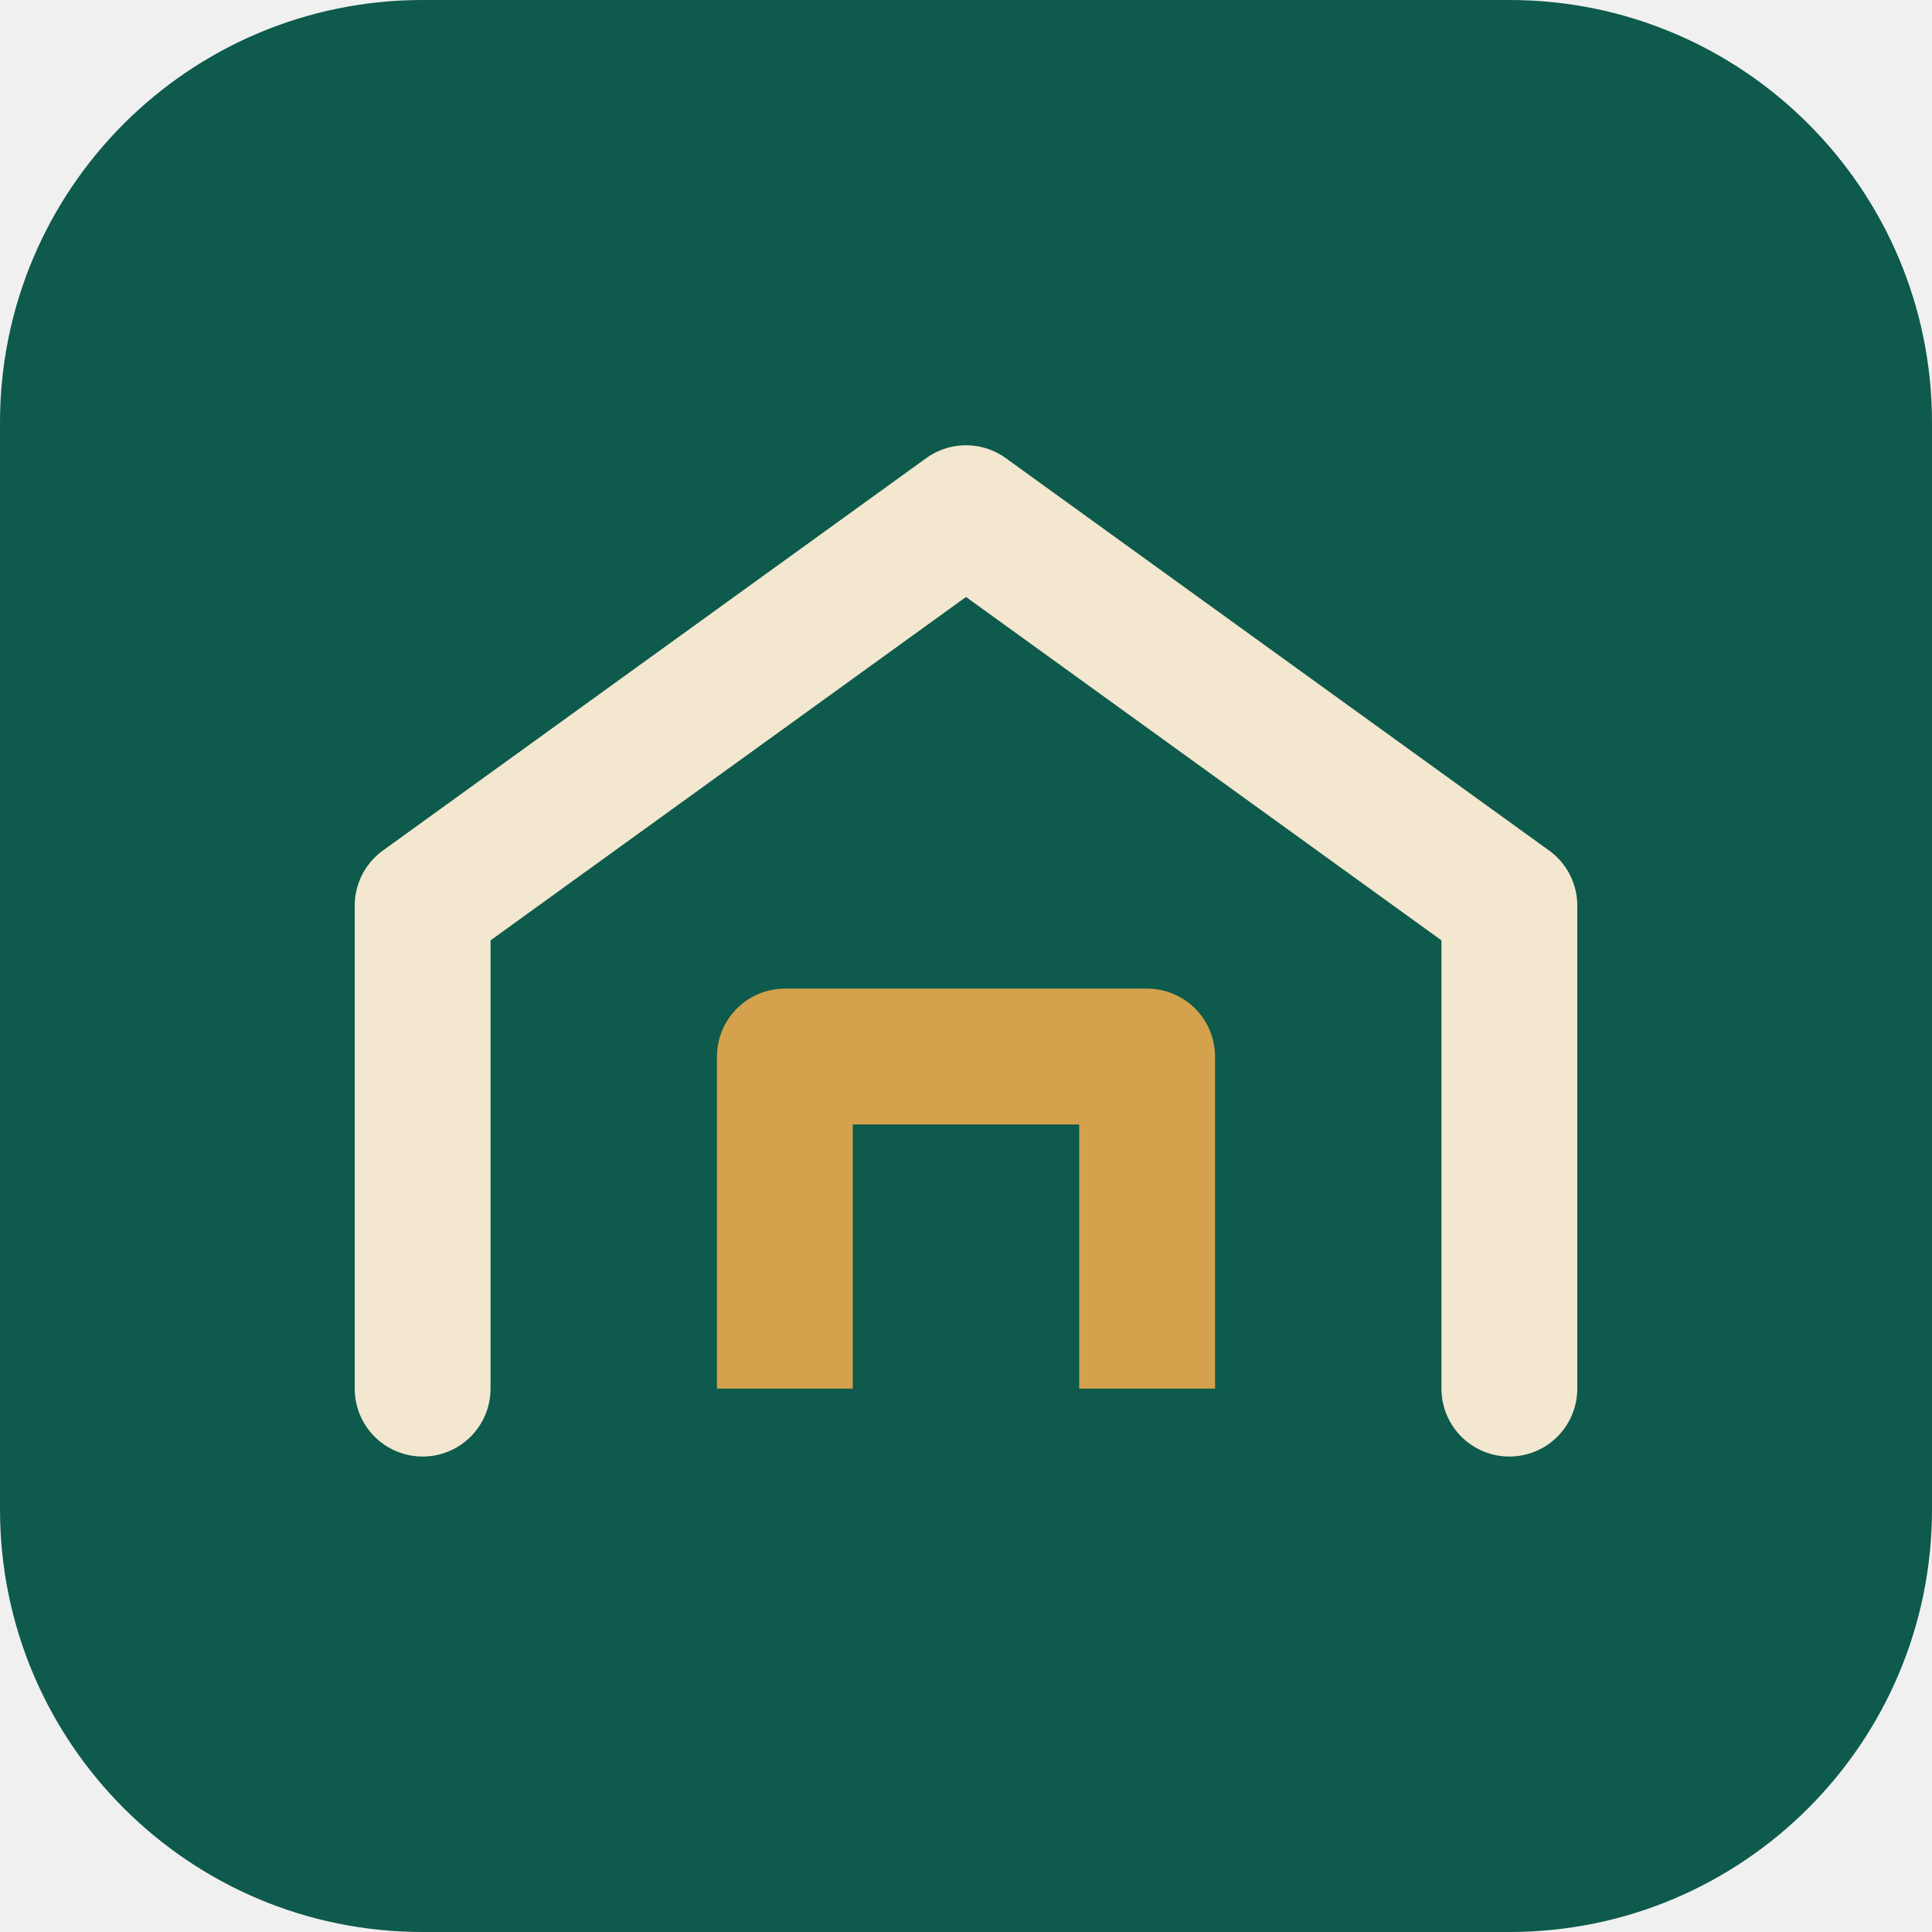
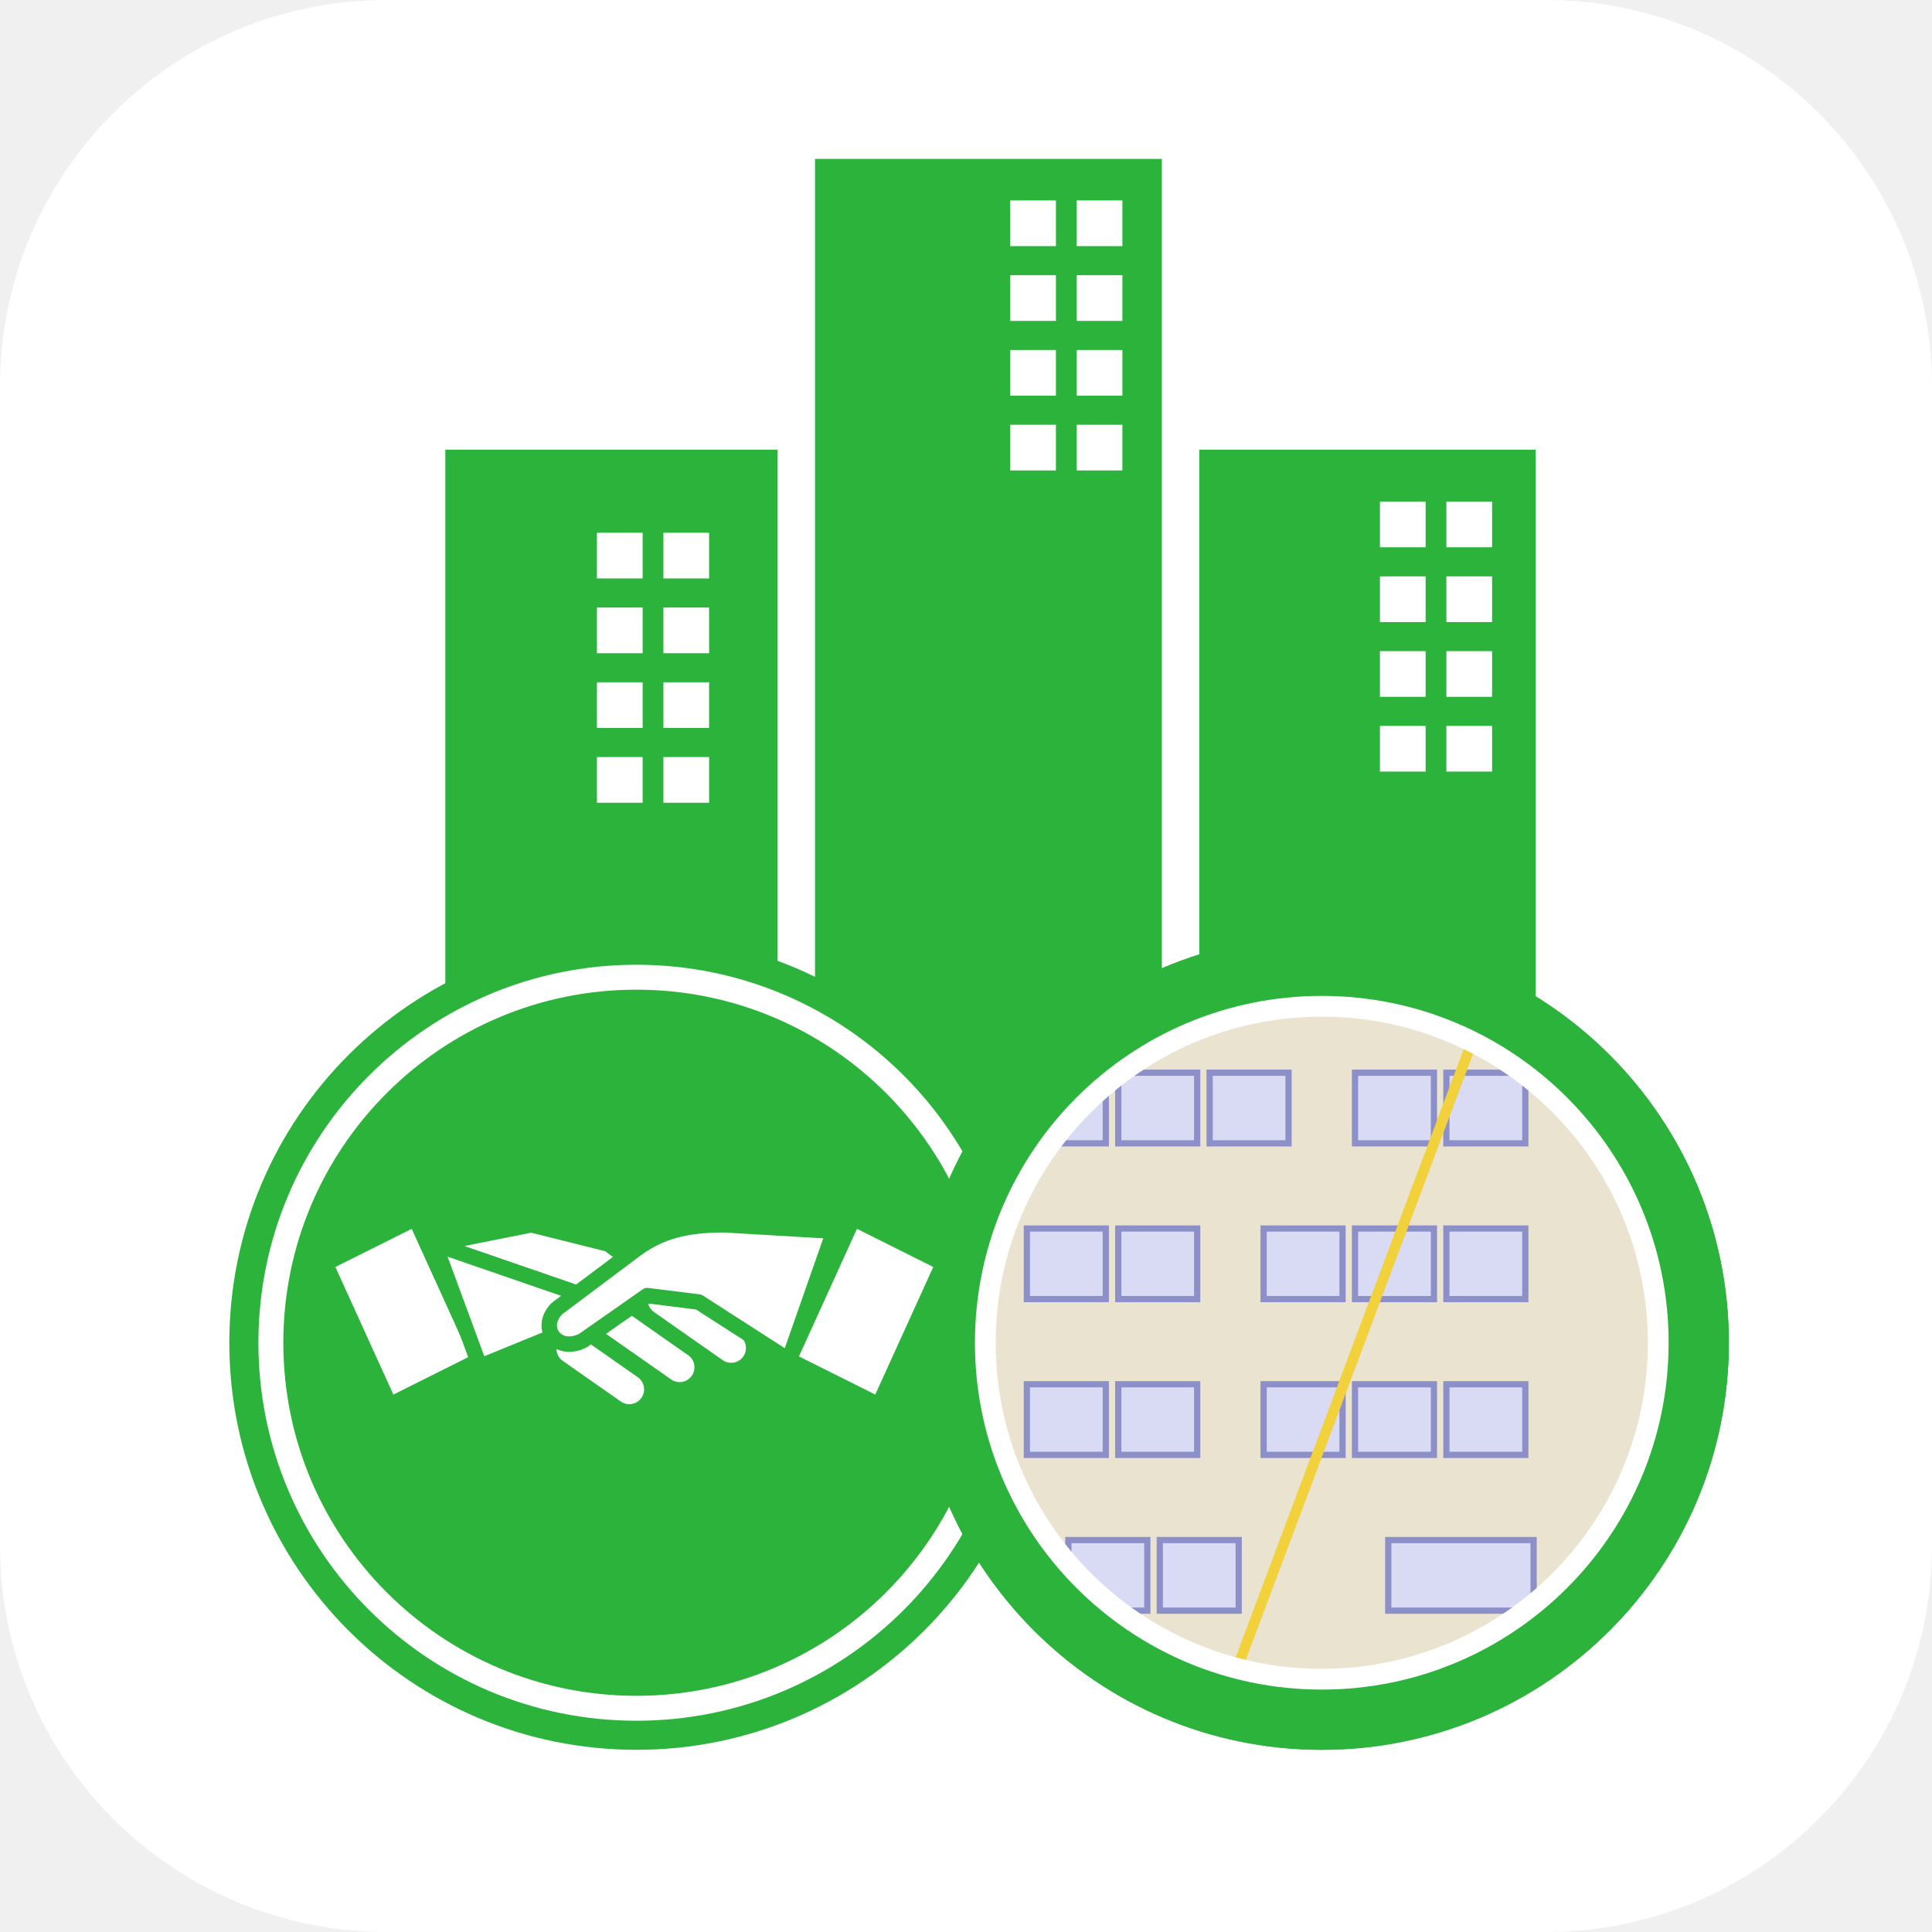
- <svg xmlns="http://www.w3.org/2000/svg" viewBox="0 0 64 64">
-   <rect width="64" height="64" rx="14" fill="#0e5a4c" />
-   <path d="M14 46V30l18-13 18 13v16" fill="none" stroke="#f3e7cf" stroke-width="4.5" stroke-linejoin="round" stroke-linecap="round" />
-   <path d="M26 46V35h12v11" fill="none" stroke="#d4a24c" stroke-width="4.5" stroke-linejoin="round" />
+ <svg xmlns="http://www.w3.org/2000/svg" viewBox="0 0 800 800">
+   <rect width="800" height="800" rx="160" fill="#fff" />
+   <g transform="translate(64 40) scale(.86)">
+     <defs>
+       <clipPath id="pc">
+         <circle cx="562" cy="600" r="158" />
+       </clipPath>
+     </defs>
+     <g fill="#2cb33b">
+       <rect x="140" y="170" width="160" height="350" />
+       <rect x="318" y="30" width="167" height="490" />
+       <rect x="503" y="170" width="162" height="350" />
+     </g>
+     <g fill="#fff">
+       <path d="M183 210h22v22h-22zm32 0h22v22h-22zm-32 36h22v22h-22zm32 0h22v22h-22zm-32 36h22v22h-22zm32 0h22v22h-22zm-32 36h22v22h-22zm32 0h22v22h-22z" transform="translate(30 0)" />
+       <path d="M412 50h22v22h-22zm32 0h22v22h-22zm-32 36h22v22h-22zm32 0h22v22h-22zm-32 36h22v22h-22zm32 0h22v22h-22zm-32 36h22v22h-22zm32 0h22v22h-22z" />
+       <path d="M590 195h22v22h-22zm32 0h22v22h-22zm-32 36h22v22h-22zm32 0h22v22h-22zm-32 36h22v22h-22zm32 0h22v22h-22zm-32 36h22v22h-22zm32 0h22v22h-22z" />
+     </g>
+     <circle cx="232" cy="600" r="196" fill="#2cb33b" />
+     <circle cx="562" cy="600" r="196" fill="#2cb33b" />
+     <circle cx="232" cy="600" r="176" fill="#2cb33b" stroke="#fff" stroke-width="12" />
+     <circle cx="562" cy="600" r="196" fill="#2cb33b" />
+     <circle cx="562" cy="600" r="166" fill="#fff" />
+     <g clip-path="url(#pc)">
+       <rect x="390" y="430" width="350" height="350" fill="#e9e3d0" />
+       <g fill="#d9dbf5" stroke="#8d90c8" stroke-width="3">
+         <path d="M420 470h38v34h-38zm44 0h38v34h-38zm44 0h38v34h-38zm70 0h38v34h-38zm44 0h38v34h-38zM420 545h38v34h-38zm44 0h38v34h-38zm70 0h38v34h-38zm44 0h38v34h-38zm44 0h38v34h-38zM420 620h38v34h-38zm44 0h38v34h-38zm70 0h38v34h-38zm44 0h38v34h-38zm44 0h38v34h-38zM440 695h38v34h-38zm44 0h38v34h-38zm110 0h70v34h-70z" />
+       </g>
+       <path d="M640 440 520 760" stroke="#f2d23c" stroke-width="5" />
+     </g>
+     <circle cx="562" cy="600" r="162" fill="none" stroke="#fff" stroke-width="10" />
+     <g transform="translate(76 506) scale(3.1)" fill="#fff" stroke="#2cb33b" stroke-width="2.4" stroke-linejoin="round" stroke-linecap="round">
+       <path d="M2 18 16 11 26 33 12 40Z" />
+       <path d="M98 18 84 11 74 33 88 40Z" />
+       <path d="M19 15 34 12 46 15 66 30C68 33 65 36 62 34L48 25Z" />
+       <path d="M19 15 48 25 26 34Z" />
+       <rect x="36" y="31" width="18" height="7" rx="3.5" transform="rotate(35 45 34)" />
+       <rect x="42" y="27" width="20" height="7" rx="3.5" transform="rotate(35 52 30)" />
+       <rect x="50" y="24" width="20" height="7" rx="3.5" transform="rotate(35 60 27)" />
+       <path d="M81 13 64 12C58 12 54 13 50 16L38 25C35 28 38 32 42 30L52 23 60 24 74 33Z" />
+     </g>
+   </g>
</svg>
